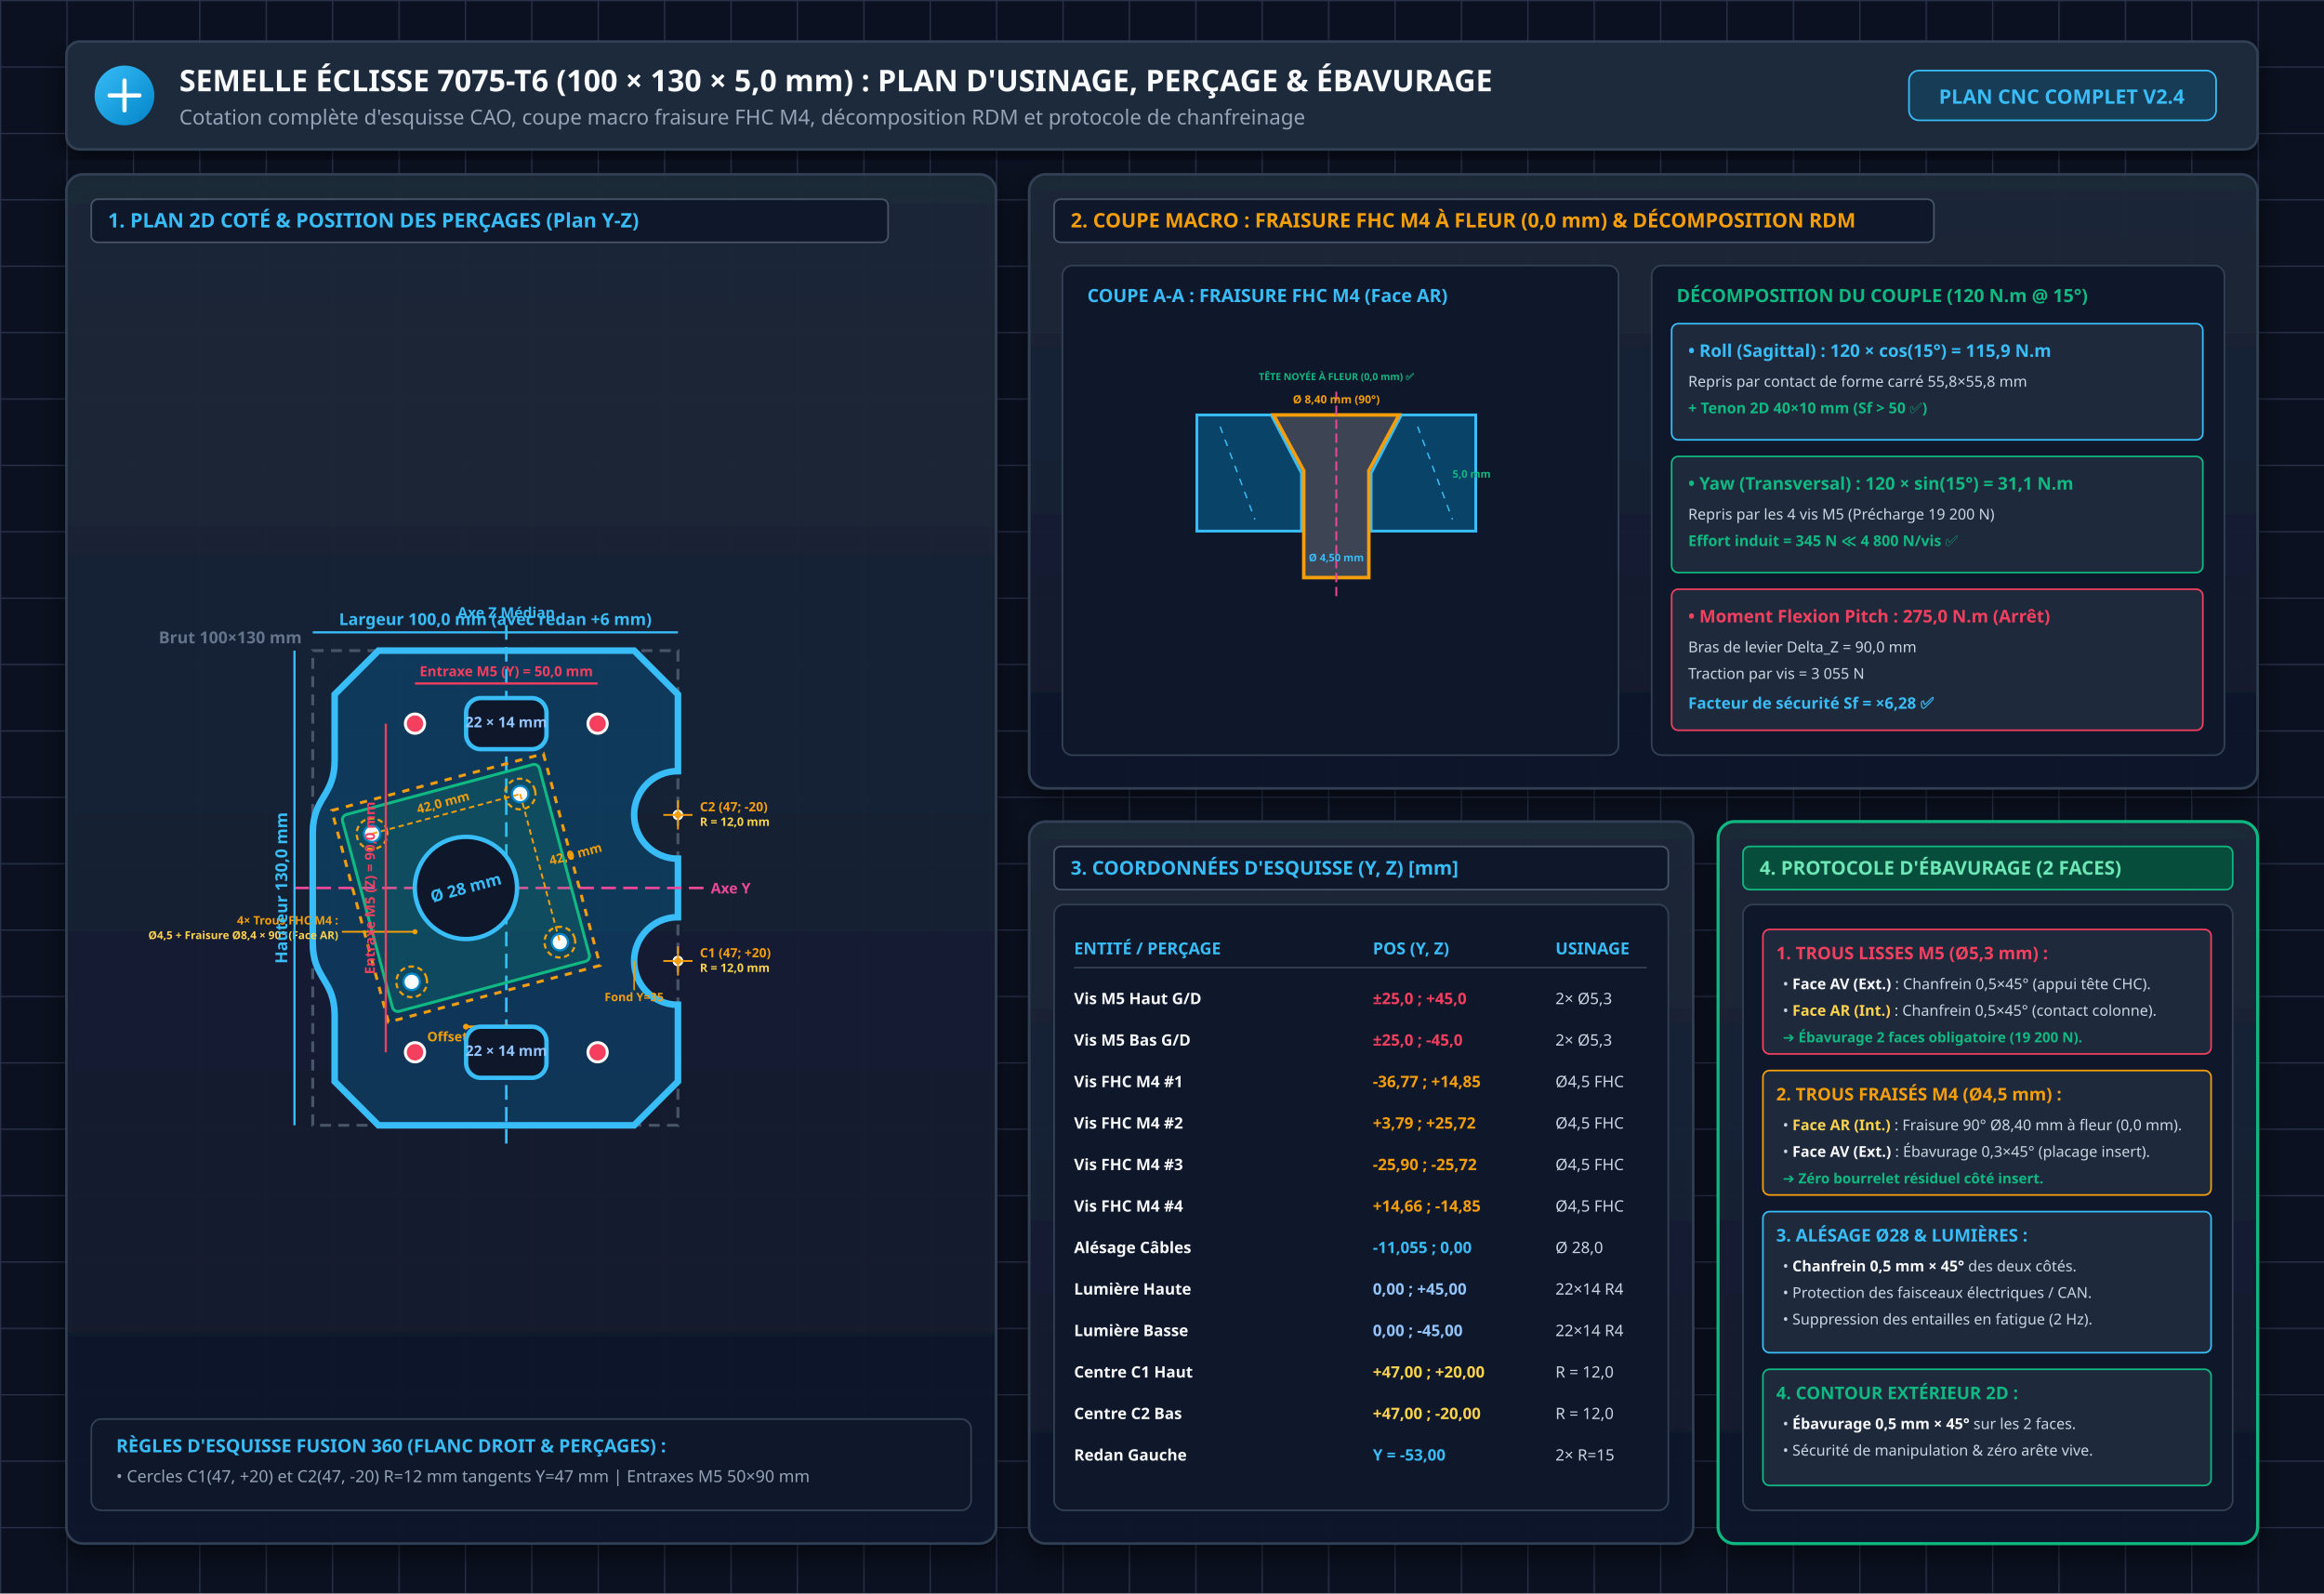
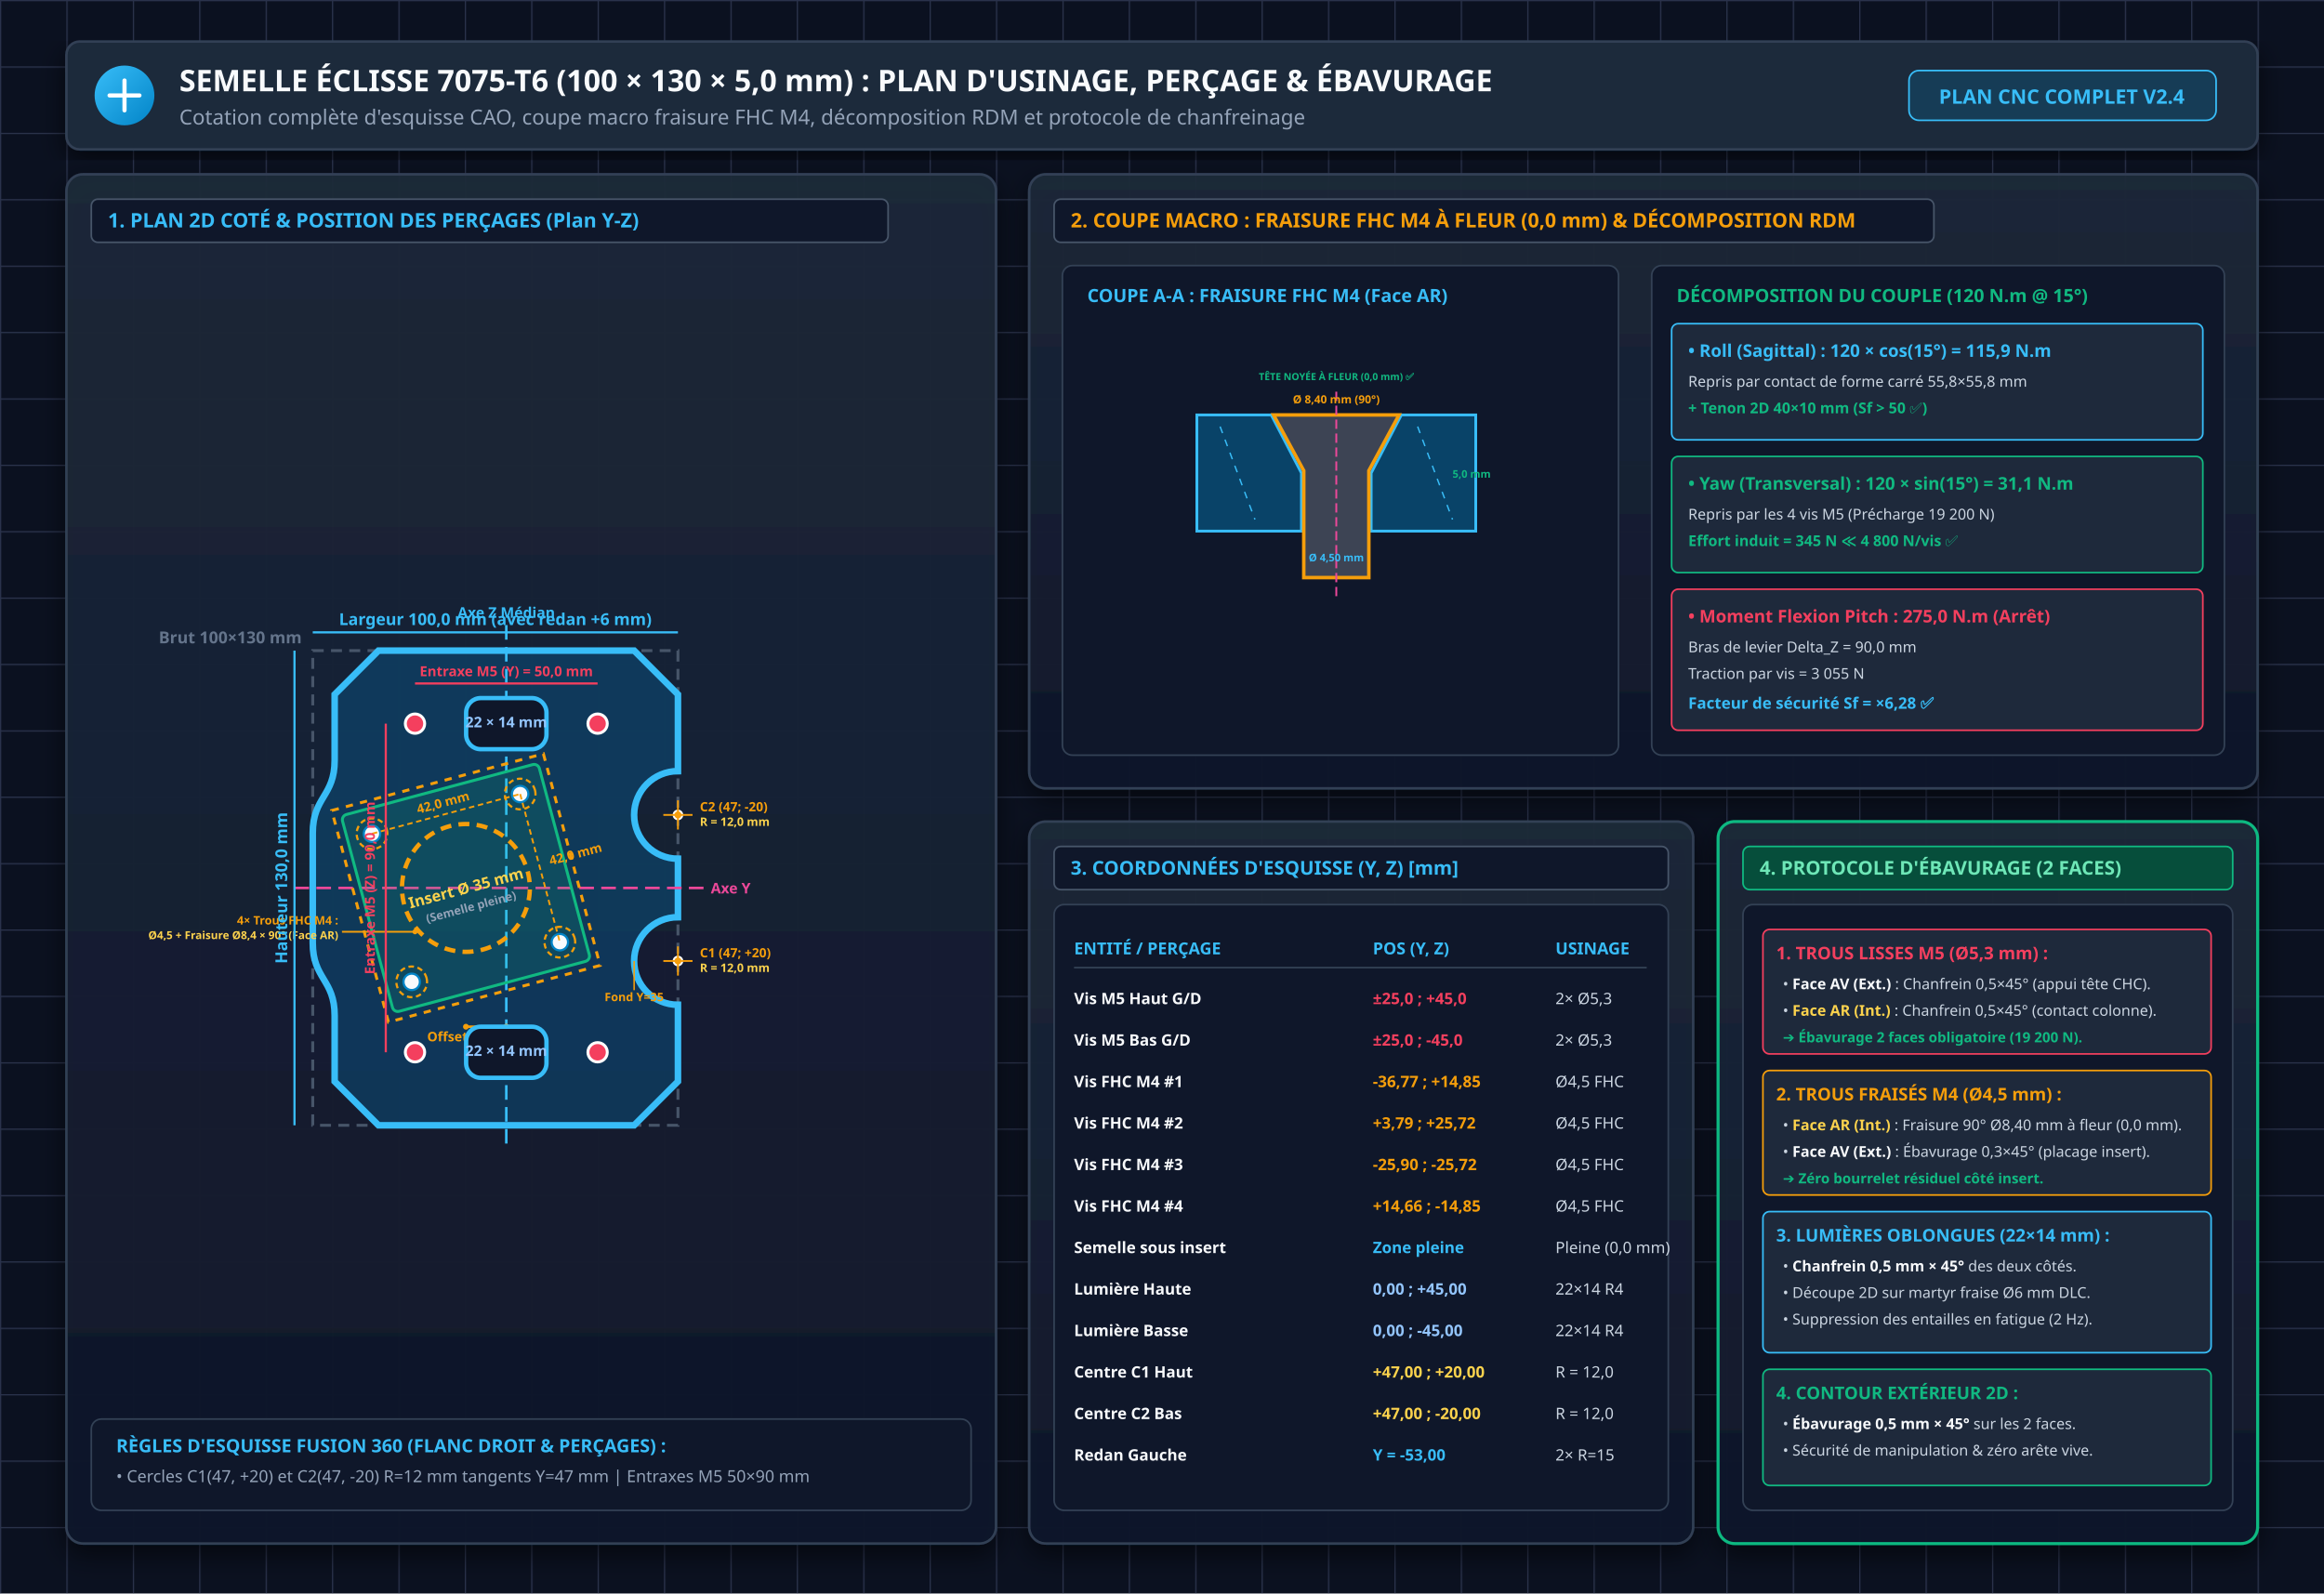
<svg xmlns="http://www.w3.org/2000/svg" viewBox="0 0 1400 960" width="100%" height="100%">
  <defs>
    <pattern id="grid-pattern-semelle-v5" width="40" height="40" patternUnits="userSpaceOnUse">
      <path d="M 40 0 L 0 0 0 40" fill="none" stroke="#1e293b" stroke-width="1" />
      <path d="M 200 0 L 0 0 0 200" fill="none" stroke="#2a324b" stroke-width="1.5" />
    </pattern>
    <linearGradient id="grad-sky" x1="0%" y1="0%" x2="100%" y2="100%">
      <stop offset="0%" stop-color="#38bdf8" />
      <stop offset="100%" stop-color="#0284c7" />
    </linearGradient>
    <linearGradient id="grad-amber" x1="0%" y1="0%" x2="100%" y2="100%">
      <stop offset="0%" stop-color="#f59e0b" />
      <stop offset="100%" stop-color="#b45309" />
    </linearGradient>
    <linearGradient id="grad-emerald" x1="0%" y1="0%" x2="100%" y2="100%">
      <stop offset="0%" stop-color="#10b981" />
      <stop offset="100%" stop-color="#047857" />
    </linearGradient>
    <linearGradient id="grad-rose" x1="0%" y1="0%" x2="100%" y2="100%">
      <stop offset="0%" stop-color="#f43f5e" />
      <stop offset="100%" stop-color="#be123c" />
    </linearGradient>
    <linearGradient id="grad-card" x1="0%" y1="0%" x2="0%" y2="100%">
      <stop offset="0%" stop-color="#1e293b" stop-opacity="0.95" />
      <stop offset="100%" stop-color="#0f172a" stop-opacity="0.95" />
    </linearGradient>
    <filter id="drop-shadow" x="-10%" y="-10%" width="120%" height="120%">
      <feDropShadow dx="0" dy="6" stdDeviation="8" flood-color="#000000" flood-opacity="0.6" />
    </filter>
  </defs>
  <rect width="1400" height="960" fill="#0b1120" />
  <rect width="1400" height="960" fill="url(#grid-pattern-semelle-v5)" />
  <g transform="translate(40, 25)">
    <rect width="1320" height="65" rx="8" fill="#1e293b" stroke="#334155" stroke-width="1.5" filter="url(#drop-shadow)" />
    <circle cx="35" cy="32.5" r="18" fill="url(#grad-sky)" />
    <path d="M 26 32.5 L 44 32.5 M 35 23.5 L 35 41.5" stroke="#ffffff" stroke-width="2.5" stroke-linecap="round" />
    <text x="68" y="30" font-family="'Segoe UI', sans-serif" font-size="18" font-weight="700" fill="#f8fafc">
      SEMELLE ÉCLISSE 7075-T6 (100 × 130 × 5,0 mm) : PLAN D'USINAGE, PERÇAGE &amp; ÉBAVURAGE
    </text>
    <text x="68" y="50" font-family="'Segoe UI', sans-serif" font-size="12.5" font-weight="500" fill="#94a3b8">
      Cotation complète d'esquisse CAO, coupe macro fraisure FHC M4, décomposition RDM et protocole de chanfreinage
    </text>
    <rect x="1110" y="17.5" width="185" height="30" rx="6" fill="#0284c7" fill-opacity="0.2" stroke="#38bdf8" stroke-width="1" />
    <text x="1202" y="37.5" text-anchor="middle" font-family="'Segoe UI', sans-serif" font-size="12" font-weight="700" fill="#38bdf8">
      PLAN CNC COMPLET V2.4
    </text>
  </g>
  <g transform="translate(40, 105)">
    <rect width="560" height="825" rx="10" fill="url(#grad-card)" stroke="#334155" stroke-width="1.5" filter="url(#drop-shadow)" />
    <rect x="15" y="15" width="480" height="26" rx="4" fill="#0f172a" stroke="#475569" stroke-width="1" />
    <text x="25" y="32" font-family="'Segoe UI', sans-serif" font-size="12" font-weight="700" fill="#38bdf8">
      1. PLAN 2D COTÉ &amp; POSITION DES PERÇAGES (Plan Y-Z)
    </text>
    <g transform="translate(265, 430) scale(2.2)">
      <rect x="-53" y="-65" width="100" height="130" fill="none" stroke="#475569" stroke-width="0.8" stroke-dasharray="3,2" />
      <text x="-56" y="-67" font-family="'Segoe UI', sans-serif" font-size="4.5" font-weight="600" fill="#64748b" text-anchor="end">Brut 100×130 mm</text>
      <path d="         M -35 -65          L 35 -65          L 47 -53          L 47 -32          A 12 12 0 0 0 47 -8         L 47 8         A 12 12 0 0 0 47 32         L 47 53          L 35 65          L -35 65          L -47 53          L -47 35          C -47 25 -53 25 -53 15         L -53 -15         C -53 -25 -47 -25 -47 -35         L -47 -53          Z       " fill="#0369a1" fill-opacity="0.35" stroke="#38bdf8" stroke-width="1.8" />
      <line x1="0" y1="-72" x2="0" y2="72" stroke="#38bdf8" stroke-width="0.7" stroke-dasharray="4,2" />
      <text x="0" y="-74" font-family="'Segoe UI', sans-serif" font-size="4" font-weight="700" fill="#38bdf8" text-anchor="middle">Axe Z Médian</text>
      <line x1="-58" y1="0" x2="55" y2="0" stroke="#ec4899" stroke-width="0.7" stroke-dasharray="4,2" />
      <text x="56" y="1.5" font-family="'Segoe UI', sans-serif" font-size="4" font-weight="700" fill="#ec4899">Axe Y</text>
      <circle cx="47" cy="20" r="1.2" fill="#f59e0b" stroke="#ffffff" stroke-width="0.5" />
      <line x1="43" y1="20" x2="51" y2="20" stroke="#f59e0b" stroke-width="0.5" />
      <line x1="47" y1="16" x2="47" y2="24" stroke="#f59e0b" stroke-width="0.5" />
      <text x="53" y="19" font-family="'Segoe UI', sans-serif" font-size="3.5" font-weight="700" fill="#f59e0b">C1 (47; +20)</text>
      <text x="53" y="23" font-family="'Segoe UI', sans-serif" font-size="3.2" font-weight="600" fill="#fcd34d">R = 12,0 mm</text>
      <circle cx="47" cy="-20" r="1.2" fill="#f59e0b" stroke="#ffffff" stroke-width="0.5" />
      <line x1="43" y1="-20" x2="51" y2="-20" stroke="#f59e0b" stroke-width="0.5" />
      <line x1="47" y1="-24" x2="47" y2="-16" stroke="#f59e0b" stroke-width="0.5" />
      <text x="53" y="-21" font-family="'Segoe UI', sans-serif" font-size="3.5" font-weight="700" fill="#f59e0b">C2 (47; -20)</text>
      <text x="53" y="-17" font-family="'Segoe UI', sans-serif" font-size="3.2" font-weight="600" fill="#fcd34d">R = 12,0 mm</text>
      <line x1="35" y1="20" x2="35" y2="28" stroke="#f59e0b" stroke-width="0.4" />
      <text x="35" y="31" font-family="'Segoe UI', sans-serif" font-size="3.2" font-weight="700" fill="#f59e0b" text-anchor="middle">Fond Y=35</text>
      <g transform="translate(-11.055, 0) rotate(-15)">
        <rect x="-30" y="-30" width="60" height="60" fill="none" stroke="#f59e0b" stroke-width="0.8" stroke-dasharray="2,2" />
        <rect x="-27.9" y="-27.9" width="55.8" height="55.8" rx="1.5" fill="#10b981" fill-opacity="0.15" stroke="#10b981" stroke-width="0.8" />
-         <circle cx="0" cy="0" r="14" fill="#0f172a" stroke="#38bdf8" stroke-width="1.2" />
-         <text x="0" y="1.5" font-family="'Segoe UI', sans-serif" font-size="4.5" font-weight="700" fill="#38bdf8" text-anchor="middle">Ø 28 mm</text>
+         <circle cx="0" cy="0" r="17.5" fill="none" stroke="#f59e0b" stroke-width="1.2" stroke-dasharray="3,2" />
+         <text x="0" y="1.5" font-family="'Segoe UI', sans-serif" font-size="4.2" font-weight="700" fill="#fcd34d" text-anchor="middle">Insert Ø 35 mm</text>
+         <text x="0" y="6.5" font-family="'Segoe UI', sans-serif" font-size="3.2" font-weight="600" fill="#94a3b8" text-anchor="middle">(Semelle pleine)</text>
        <circle cx="-21" cy="-21" r="2.25" fill="#f8fafc" stroke="#0284c7" stroke-width="0.6" />
        <circle cx="-21" cy="-21" r="4.2" fill="none" stroke="#f59e0b" stroke-width="0.6" stroke-dasharray="1.5,1" />
        <circle cx="21" cy="-21" r="2.25" fill="#f8fafc" stroke="#0284c7" stroke-width="0.6" />
        <circle cx="21" cy="-21" r="4.2" fill="none" stroke="#f59e0b" stroke-width="0.6" stroke-dasharray="1.5,1" />
        <circle cx="-21" cy="21" r="2.25" fill="#f8fafc" stroke="#0284c7" stroke-width="0.6" />
        <circle cx="-21" cy="21" r="4.2" fill="none" stroke="#f59e0b" stroke-width="0.6" stroke-dasharray="1.5,1" />
        <circle cx="21" cy="21" r="2.25" fill="#f8fafc" stroke="#0284c7" stroke-width="0.6" />
        <circle cx="21" cy="21" r="4.2" fill="none" stroke="#f59e0b" stroke-width="0.6" stroke-dasharray="1.5,1" />
        <line x1="-21" y1="-21" x2="21" y2="-21" stroke="#f59e0b" stroke-width="0.5" stroke-dasharray="1.5,1" />
        <line x1="21" y1="-21" x2="21" y2="21" stroke="#f59e0b" stroke-width="0.5" stroke-dasharray="1.5,1" />
        <text x="0" y="-23" font-family="'Segoe UI', sans-serif" font-size="3.5" font-weight="700" fill="#f59e0b" text-anchor="middle">42,0 mm</text>
        <text x="24" y="0" font-family="'Segoe UI', sans-serif" font-size="3.5" font-weight="700" fill="#f59e0b" text-anchor="start">42,0 mm</text>
      </g>
      <line x1="-25" y1="12" x2="-45" y2="12" stroke="#f59e0b" stroke-width="0.5" />
      <circle cx="-25" cy="12" r="0.7" fill="#f59e0b" />
      <text x="-46" y="10" font-family="'Segoe UI', sans-serif" font-size="3.2" font-weight="700" fill="#f59e0b" text-anchor="end">4× Trous FHC M4 :</text>
      <text x="-46" y="14" font-family="'Segoe UI', sans-serif" font-size="3.0" font-weight="600" fill="#fcd34d" text-anchor="end">Ø4,5 + Fraisure Ø8,4 × 90° (Face AR)</text>
      <line x1="0" y1="38" x2="-11.055" y2="38" stroke="#f59e0b" stroke-width="0.7" />
      <circle cx="0" cy="38" r="0.8" fill="#f59e0b" />
      <circle cx="-11.055" cy="38" r="0.8" fill="#f59e0b" />
      <text x="-5.5" y="42" font-family="'Segoe UI', sans-serif" font-size="3.6" font-weight="700" fill="#f59e0b" text-anchor="middle">Offset = 11,05 mm</text>
      <rect x="-11" y="-52" width="22" height="14" rx="4" fill="#0f172a" stroke="#38bdf8" stroke-width="1.2" />
      <text x="0" y="-44" font-family="'Segoe UI', sans-serif" font-size="4" font-weight="600" fill="#93c5fd" text-anchor="middle">22 × 14 mm</text>
      <rect x="-11" y="38" width="22" height="14" rx="4" fill="#0f172a" stroke="#38bdf8" stroke-width="1.2" />
      <text x="0" y="46" font-family="'Segoe UI', sans-serif" font-size="4" font-weight="600" fill="#93c5fd" text-anchor="middle">22 × 14 mm</text>
      <circle cx="-25" cy="-45" r="2.65" fill="#f43f5e" stroke="#ffffff" stroke-width="0.8" />
      <circle cx="25" cy="-45" r="2.65" fill="#f43f5e" stroke="#ffffff" stroke-width="0.8" />
      <circle cx="-25" cy="45" r="2.65" fill="#f43f5e" stroke="#ffffff" stroke-width="0.8" />
      <circle cx="25" cy="45" r="2.65" fill="#f43f5e" stroke="#ffffff" stroke-width="0.8" />
      <line x1="-25" y1="-56" x2="25" y2="-56" stroke="#f43f5e" stroke-width="0.6" />
      <text x="0" y="-58" font-family="'Segoe UI', sans-serif" font-size="3.8" font-weight="700" fill="#f43f5e" text-anchor="middle">Entraxe M5 (Y) = 50,0 mm</text>
      <line x1="-33" y1="-45" x2="-33" y2="45" stroke="#f43f5e" stroke-width="0.6" />
      <text x="-36" y="0" font-family="'Segoe UI', sans-serif" font-size="3.8" font-weight="700" fill="#f43f5e" text-anchor="middle" transform="rotate(-90,-36,0)">Entraxe M5 (Z) = 90,0 mm</text>
      <line x1="-53" y1="-70" x2="47" y2="-70" stroke="#38bdf8" stroke-width="0.6" />
      <text x="-3" y="-72" font-family="'Segoe UI', sans-serif" font-size="4.5" font-weight="700" fill="#38bdf8" text-anchor="middle">Largeur 100,0 mm (avec redan +6 mm)</text>
      <line x1="-58" y1="-65" x2="-58" y2="65" stroke="#38bdf8" stroke-width="0.6" />
      <text x="-60" y="0" font-family="'Segoe UI', sans-serif" font-size="4.5" font-weight="700" fill="#38bdf8" text-anchor="middle" transform="rotate(-90,-60,0)">Hauteur 130,0 mm</text>
    </g>
    <g transform="translate(15, 750)">
      <rect width="530" height="55" rx="6" fill="#0f172a" stroke="#334155" stroke-width="1" />
      <text x="15" y="20" font-family="'Segoe UI', sans-serif" font-size="11" font-weight="700" fill="#38bdf8">
        RÈGLES D'ESQUISSE FUSION 360 (FLANC DROIT &amp; PERÇAGES) :
      </text>
      <text x="15" y="38" font-family="'Segoe UI', sans-serif" font-size="10" font-weight="500" fill="#94a3b8">
        • Cercles C1(47, +20) et C2(47, -20) R=12 mm tangents Y=47 mm | Entraxes M5 50×90 mm
      </text>
    </g>
  </g>
  <g transform="translate(620, 105)">
    <rect width="740" height="370" rx="10" fill="url(#grad-card)" stroke="#334155" stroke-width="1.5" filter="url(#drop-shadow)" />
    <rect x="15" y="15" width="530" height="26" rx="4" fill="#0f172a" stroke="#475569" stroke-width="1" />
    <text x="25" y="32" font-family="'Segoe UI', sans-serif" font-size="12" font-weight="700" fill="#f59e0b">
      2. COUPE MACRO : FRAISURE FHC M4 À FLEUR (0,0 mm) &amp; DÉCOMPOSITION RDM
    </text>
    <g transform="translate(20, 50)">
      <g transform="translate(0, 5)">
        <rect width="335" height="295" rx="6" fill="#0f172a" stroke="#334155" stroke-width="1" />
        <text x="15" y="22" font-family="'Segoe UI', sans-serif" font-size="11" font-weight="700" fill="#38bdf8">
          COUPE A-A : FRAISURE FHC M4 (Face AR)
        </text>
        <g transform="translate(165, 125) scale(1.4)">
          <path d="M -60 -25 L -28 -25 L -15 0 L -15 25 L -60 25 Z" fill="#0284c7" fill-opacity="0.4" stroke="#38bdf8" stroke-width="1.2" />
          <path d="M 60 -25 L 28 -25 L 15 0 L 15 25 L 60 25 Z" fill="#0284c7" fill-opacity="0.4" stroke="#38bdf8" stroke-width="1.2" />
          <line x1="-50" y1="-20" x2="-35" y2="20" stroke="#38bdf8" stroke-width="0.6" stroke-dasharray="3,3" />
          <line x1="35" y1="-20" x2="50" y2="20" stroke="#38bdf8" stroke-width="0.6" stroke-dasharray="3,3" />
          <path d="M -27 -25 L 27 -25 L 14 -1 L 14 45 L -14 45 L -14 -1 Z" fill="#f8fafc" fill-opacity="0.2" stroke="#f59e0b" stroke-width="1.5" />
          <line x1="0" y1="-35" x2="0" y2="55" stroke="#ec4899" stroke-width="0.8" stroke-dasharray="4,2" />
          <text x="0" y="-30" font-family="'Segoe UI', sans-serif" font-size="4.8" font-weight="700" fill="#f59e0b" text-anchor="middle">Ø 8,40 mm (90°)</text>
          <text x="0" y="38" font-family="'Segoe UI', sans-serif" font-size="4.5" font-weight="700" fill="#38bdf8" text-anchor="middle">Ø 4,50 mm</text>
          <text x="50" y="2" font-family="'Segoe UI', sans-serif" font-size="4.5" font-weight="700" fill="#10b981">5,0 mm</text>
          <text x="0" y="-40" font-family="'Segoe UI', sans-serif" font-size="4.2" font-weight="700" fill="#10b981" text-anchor="middle">TÊTE NOYÉE À FLEUR (0,0 mm) ✅</text>
        </g>
      </g>
      <g transform="translate(355, 5)">
        <rect width="345" height="295" rx="6" fill="#0f172a" stroke="#334155" stroke-width="1" />
        <text x="15" y="22" font-family="'Segoe UI', sans-serif" font-size="11" font-weight="700" fill="#10b981">
          DÉCOMPOSITION DU COUPLE (120 N.m @ 15°)
        </text>
        <g transform="translate(12, 35)">
          <rect width="320" height="70" rx="4" fill="#1e293b" stroke="#38bdf8" stroke-width="1" />
          <text x="10" y="20" font-family="'Segoe UI', sans-serif" font-size="10.5" font-weight="700" fill="#38bdf8">
            • Roll (Sagittal) : 120 × cos(15°) = 115,9 N.m
          </text>
          <text x="10" y="38" font-family="'Segoe UI', sans-serif" font-size="9" fill="#cbd5e1">
            Repris par contact de forme carré 55,8×55,8 mm
          </text>
          <text x="10" y="54" font-family="'Segoe UI', sans-serif" font-size="9" font-weight="600" fill="#10b981">
            + Tenon 2D 40×10 mm (Sf &gt; 50 ✅)
          </text>
          <rect y="80" width="320" height="70" rx="4" fill="#1e293b" stroke="#10b981" stroke-width="1" />
          <text x="10" y="100" font-family="'Segoe UI', sans-serif" font-size="10.5" font-weight="700" fill="#10b981">
            • Yaw (Transversal) : 120 × sin(15°) = 31,1 N.m
          </text>
          <text x="10" y="118" font-family="'Segoe UI', sans-serif" font-size="9" fill="#cbd5e1">
            Repris par les 4 vis M5 (Précharge 19 200 N)
          </text>
          <text x="10" y="134" font-family="'Segoe UI', sans-serif" font-size="9" font-weight="600" fill="#10b981">
            Effort induit = 345 N ≪ 4 800 N/vis ✅
          </text>
          <rect y="160" width="320" height="85" rx="4" fill="#1e293b" stroke="#f43f5e" stroke-width="1" />
          <text x="10" y="180" font-family="'Segoe UI', sans-serif" font-size="10.5" font-weight="700" fill="#f43f5e">
            • Moment Flexion Pitch : 275,0 N.m (Arrêt)
          </text>
          <text x="10" y="198" font-family="'Segoe UI', sans-serif" font-size="9" fill="#cbd5e1">
            Bras de levier Delta_Z = 90,0 mm
          </text>
          <text x="10" y="214" font-family="'Segoe UI', sans-serif" font-size="9" fill="#cbd5e1">
            Traction par vis = 3 055 N
          </text>
          <text x="10" y="232" font-family="'Segoe UI', sans-serif" font-size="9.5" font-weight="700" fill="#38bdf8">
            Facteur de sécurité Sf = ×6,28 ✅
          </text>
        </g>
      </g>
    </g>
  </g>
  <g transform="translate(620, 495)">
    <rect width="400" height="435" rx="10" fill="url(#grad-card)" stroke="#334155" stroke-width="1.5" filter="url(#drop-shadow)" />
    <rect x="15" y="15" width="370" height="26" rx="4" fill="#0f172a" stroke="#475569" stroke-width="1" />
    <text x="25" y="32" font-family="'Segoe UI', sans-serif" font-size="11.5" font-weight="700" fill="#38bdf8">
      3. COORDONNÉES D'ESQUISSE (Y, Z) [mm]
    </text>
    <g transform="translate(15, 50)">
      <rect width="370" height="365" rx="6" fill="#0f172a" stroke="#334155" stroke-width="1" />
      <g transform="translate(12, 18)">
        <text x="0" y="12" font-family="'Segoe UI', sans-serif" font-size="10" font-weight="700" fill="#38bdf8">ENTITÉ / PERÇAGE</text>
        <text x="180" y="12" font-family="'Segoe UI', sans-serif" font-size="10" font-weight="700" fill="#38bdf8">POS (Y, Z)</text>
        <text x="290" y="12" font-family="'Segoe UI', sans-serif" font-size="10" font-weight="700" fill="#38bdf8">USINAGE</text>
        <line x1="0" y1="20" x2="345" y2="20" stroke="#334155" stroke-width="1" />
        <text x="0" y="42" font-family="'Segoe UI', sans-serif" font-size="9.5" font-weight="600" fill="#f8fafc">Vis M5 Haut G/D</text>
        <text x="180" y="42" font-family="'Segoe UI', sans-serif" font-size="9.5" font-weight="700" fill="#f43f5e">±25,0 ; +45,0</text>
        <text x="290" y="42" font-family="'Segoe UI', sans-serif" font-size="9.5" fill="#cbd5e1">2× Ø5,3</text>
        <text x="0" y="67" font-family="'Segoe UI', sans-serif" font-size="9.5" font-weight="600" fill="#f8fafc">Vis M5 Bas G/D</text>
        <text x="180" y="67" font-family="'Segoe UI', sans-serif" font-size="9.5" font-weight="700" fill="#f43f5e">±25,0 ; -45,0</text>
        <text x="290" y="67" font-family="'Segoe UI', sans-serif" font-size="9.5" fill="#cbd5e1">2× Ø5,3</text>
        <text x="0" y="92" font-family="'Segoe UI', sans-serif" font-size="9.5" font-weight="600" fill="#f8fafc">Vis FHC M4 #1</text>
        <text x="180" y="92" font-family="'Segoe UI', sans-serif" font-size="9.5" font-weight="700" fill="#f59e0b">-36,77 ; +14,85</text>
        <text x="290" y="92" font-family="'Segoe UI', sans-serif" font-size="9.5" fill="#cbd5e1">Ø4,5 FHC</text>
        <text x="0" y="117" font-family="'Segoe UI', sans-serif" font-size="9.5" font-weight="600" fill="#f8fafc">Vis FHC M4 #2</text>
        <text x="180" y="117" font-family="'Segoe UI', sans-serif" font-size="9.5" font-weight="700" fill="#f59e0b">+3,79 ; +25,72</text>
        <text x="290" y="117" font-family="'Segoe UI', sans-serif" font-size="9.5" fill="#cbd5e1">Ø4,5 FHC</text>
        <text x="0" y="142" font-family="'Segoe UI', sans-serif" font-size="9.5" font-weight="600" fill="#f8fafc">Vis FHC M4 #3</text>
        <text x="180" y="142" font-family="'Segoe UI', sans-serif" font-size="9.5" font-weight="700" fill="#f59e0b">-25,90 ; -25,72</text>
        <text x="290" y="142" font-family="'Segoe UI', sans-serif" font-size="9.5" fill="#cbd5e1">Ø4,5 FHC</text>
        <text x="0" y="167" font-family="'Segoe UI', sans-serif" font-size="9.5" font-weight="600" fill="#f8fafc">Vis FHC M4 #4</text>
        <text x="180" y="167" font-family="'Segoe UI', sans-serif" font-size="9.5" font-weight="700" fill="#f59e0b">+14,66 ; -14,85</text>
        <text x="290" y="167" font-family="'Segoe UI', sans-serif" font-size="9.5" fill="#cbd5e1">Ø4,5 FHC</text>
-         <text x="0" y="192" font-family="'Segoe UI', sans-serif" font-size="9.5" font-weight="600" fill="#f8fafc">Alésage Câbles</text>
-         <text x="180" y="192" font-family="'Segoe UI', sans-serif" font-size="9.5" font-weight="700" fill="#38bdf8">-11,055 ; 0,00</text>
-         <text x="290" y="192" font-family="'Segoe UI', sans-serif" font-size="9.5" fill="#cbd5e1">Ø 28,0</text>
+         <text x="0" y="192" font-family="'Segoe UI', sans-serif" font-size="9.5" font-weight="600" fill="#f8fafc">Semelle sous insert</text>
+         <text x="180" y="192" font-family="'Segoe UI', sans-serif" font-size="9.5" font-weight="700" fill="#38bdf8">Zone pleine</text>
+         <text x="290" y="192" font-family="'Segoe UI', sans-serif" font-size="9.5" fill="#cbd5e1">Pleine (0,0 mm)</text>
        <text x="0" y="217" font-family="'Segoe UI', sans-serif" font-size="9.5" font-weight="600" fill="#f8fafc">Lumière Haute</text>
        <text x="180" y="217" font-family="'Segoe UI', sans-serif" font-size="9.5" font-weight="700" fill="#93c5fd">0,00 ; +45,00</text>
        <text x="290" y="217" font-family="'Segoe UI', sans-serif" font-size="9.5" fill="#cbd5e1">22×14 R4</text>
        <text x="0" y="242" font-family="'Segoe UI', sans-serif" font-size="9.5" font-weight="600" fill="#f8fafc">Lumière Basse</text>
        <text x="180" y="242" font-family="'Segoe UI', sans-serif" font-size="9.5" font-weight="700" fill="#93c5fd">0,00 ; -45,00</text>
        <text x="290" y="242" font-family="'Segoe UI', sans-serif" font-size="9.5" fill="#cbd5e1">22×14 R4</text>
        <text x="0" y="267" font-family="'Segoe UI', sans-serif" font-size="9.5" font-weight="600" fill="#f8fafc">Centre C1 Haut</text>
        <text x="180" y="267" font-family="'Segoe UI', sans-serif" font-size="9.5" font-weight="700" fill="#fcd34d">+47,00 ; +20,00</text>
        <text x="290" y="267" font-family="'Segoe UI', sans-serif" font-size="9.5" fill="#cbd5e1">R = 12,0</text>
        <text x="0" y="292" font-family="'Segoe UI', sans-serif" font-size="9.5" font-weight="600" fill="#f8fafc">Centre C2 Bas</text>
        <text x="180" y="292" font-family="'Segoe UI', sans-serif" font-size="9.5" font-weight="700" fill="#fcd34d">+47,00 ; -20,00</text>
        <text x="290" y="292" font-family="'Segoe UI', sans-serif" font-size="9.5" fill="#cbd5e1">R = 12,0</text>
        <text x="0" y="317" font-family="'Segoe UI', sans-serif" font-size="9.5" font-weight="600" fill="#f8fafc">Redan Gauche</text>
        <text x="180" y="317" font-family="'Segoe UI', sans-serif" font-size="9.5" font-weight="700" fill="#38bdf8">Y = -53,00</text>
        <text x="290" y="317" font-family="'Segoe UI', sans-serif" font-size="9.5" fill="#cbd5e1">2× R=15</text>
      </g>
    </g>
  </g>
  <g transform="translate(1035, 495)">
    <rect width="325" height="435" rx="10" fill="url(#grad-card)" stroke="#10b981" stroke-width="1.8" filter="url(#drop-shadow)" />
    <rect x="15" y="15" width="295" height="26" rx="4" fill="#064e3b" stroke="#10b981" stroke-width="1" />
    <text x="25" y="32" font-family="'Segoe UI', sans-serif" font-size="11.5" font-weight="700" fill="#6ee7b7">
      4. PROTOCOLE D'ÉBAVURAGE (2 FACES)
    </text>
    <g transform="translate(15, 50)">
      <rect width="295" height="365" rx="6" fill="#0f172a" stroke="#334155" stroke-width="1" />
      <g transform="translate(12, 15)">
        <rect width="270" height="75" rx="4" fill="#1e293b" stroke="#f43f5e" stroke-width="1" />
        <text x="8" y="18" font-family="'Segoe UI', sans-serif" font-size="10.5" font-weight="700" fill="#f43f5e">
          1. TROUS LISSES M5 (Ø5,3 mm) :
        </text>
        <text x="12" y="36" font-family="'Segoe UI', sans-serif" font-size="9" fill="#cbd5e1">
          • <tspan font-weight="700" fill="#f8fafc">Face AV (Ext.)</tspan> : Chanfrein 0,5×45° (appui tête CHC).
        </text>
        <text x="12" y="52" font-family="'Segoe UI', sans-serif" font-size="9" fill="#cbd5e1">
          • <tspan font-weight="700" fill="#fcd34d">Face AR (Int.)</tspan> : Chanfrein 0,5×45° (contact colonne).
        </text>
        <text x="12" y="68" font-family="'Segoe UI', sans-serif" font-size="8.5" font-weight="700" fill="#10b981">
          ➔ Ébavurage 2 faces obligatoire (19 200 N).
        </text>
        <rect y="85" width="270" height="75" rx="4" fill="#1e293b" stroke="#f59e0b" stroke-width="1" />
        <text x="8" y="103" font-family="'Segoe UI', sans-serif" font-size="10.5" font-weight="700" fill="#f59e0b">
          2. TROUS FRAISÉS M4 (Ø4,5 mm) :
        </text>
        <text x="12" y="121" font-family="'Segoe UI', sans-serif" font-size="9" fill="#cbd5e1">
          • <tspan font-weight="700" fill="#fcd34d">Face AR (Int.)</tspan> : Fraisure 90° Ø8,40 mm à fleur (0,0 mm).
        </text>
        <text x="12" y="137" font-family="'Segoe UI', sans-serif" font-size="9" fill="#cbd5e1">
          • <tspan font-weight="700" fill="#f8fafc">Face AV (Ext.)</tspan> : Ébavurage 0,3×45° (placage insert).
        </text>
        <text x="12" y="153" font-family="'Segoe UI', sans-serif" font-size="8.5" font-weight="700" fill="#10b981">
          ➔ Zéro bourrelet résiduel côté insert.
        </text>
        <rect y="170" width="270" height="85" rx="4" fill="#1e293b" stroke="#38bdf8" stroke-width="1" />
        <text x="8" y="188" font-family="'Segoe UI', sans-serif" font-size="10.5" font-weight="700" fill="#38bdf8">
-           3. ALÉSAGE Ø28 &amp; LUMIÈRES :
+           3. LUMIÈRES OBLONGUES (22×14 mm) :
        </text>
        <text x="12" y="206" font-family="'Segoe UI', sans-serif" font-size="9" fill="#cbd5e1">
          • <tspan font-weight="700" fill="#f8fafc">Chanfrein 0,5 mm × 45°</tspan> des deux côtés.
        </text>
        <text x="12" y="222" font-family="'Segoe UI', sans-serif" font-size="9" fill="#cbd5e1">
-           • Protection des faisceaux électriques / CAN.
+           • Découpe 2D sur martyr fraise Ø6 mm DLC.
        </text>
        <text x="12" y="238" font-family="'Segoe UI', sans-serif" font-size="9" fill="#cbd5e1">
          • Suppression des entailles en fatigue (2 Hz).
        </text>
        <rect y="265" width="270" height="70" rx="4" fill="#1e293b" stroke="#10b981" stroke-width="1" />
        <text x="8" y="283" font-family="'Segoe UI', sans-serif" font-size="10.5" font-weight="700" fill="#10b981">
          4. CONTOUR EXTÉRIEUR 2D :
        </text>
        <text x="12" y="301" font-family="'Segoe UI', sans-serif" font-size="9" fill="#cbd5e1">
          • <tspan font-weight="700" fill="#f8fafc">Ébavurage 0,5 mm × 45°</tspan> sur les 2 faces.
        </text>
        <text x="12" y="317" font-family="'Segoe UI', sans-serif" font-size="9" fill="#cbd5e1">
          • Sécurité de manipulation &amp; zéro arête vive.
        </text>
      </g>
    </g>
  </g>
</svg>
